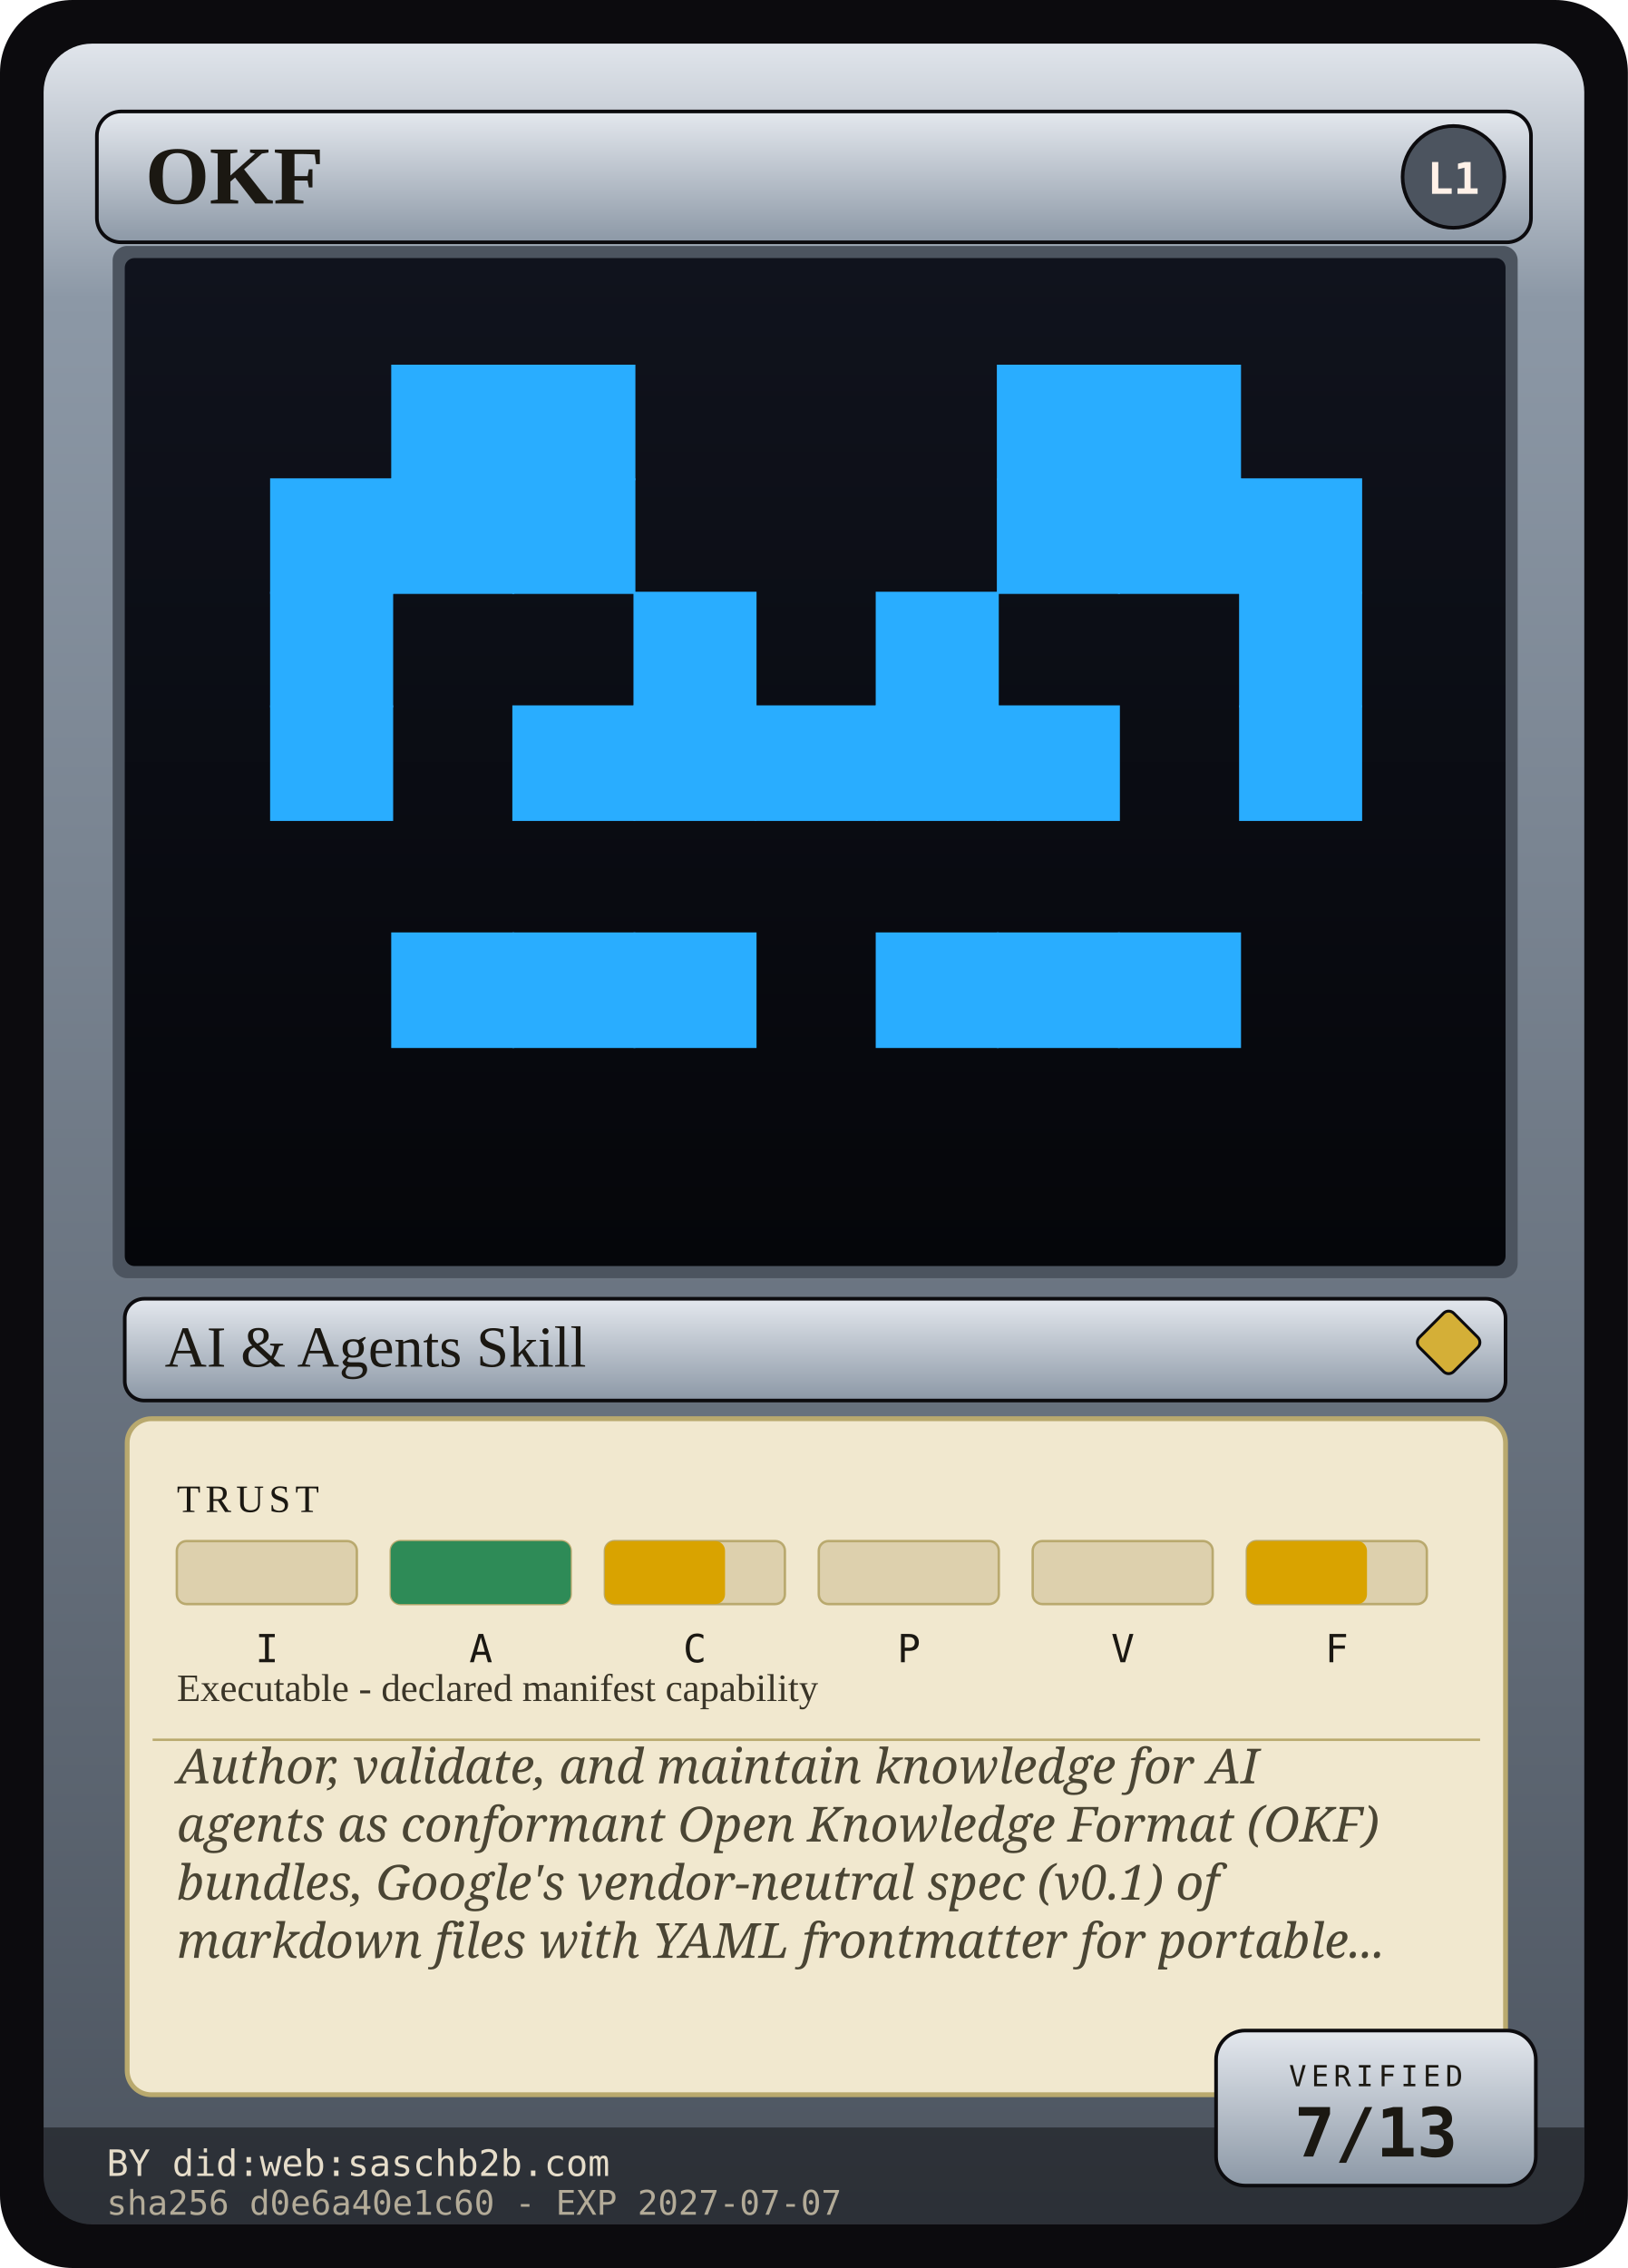
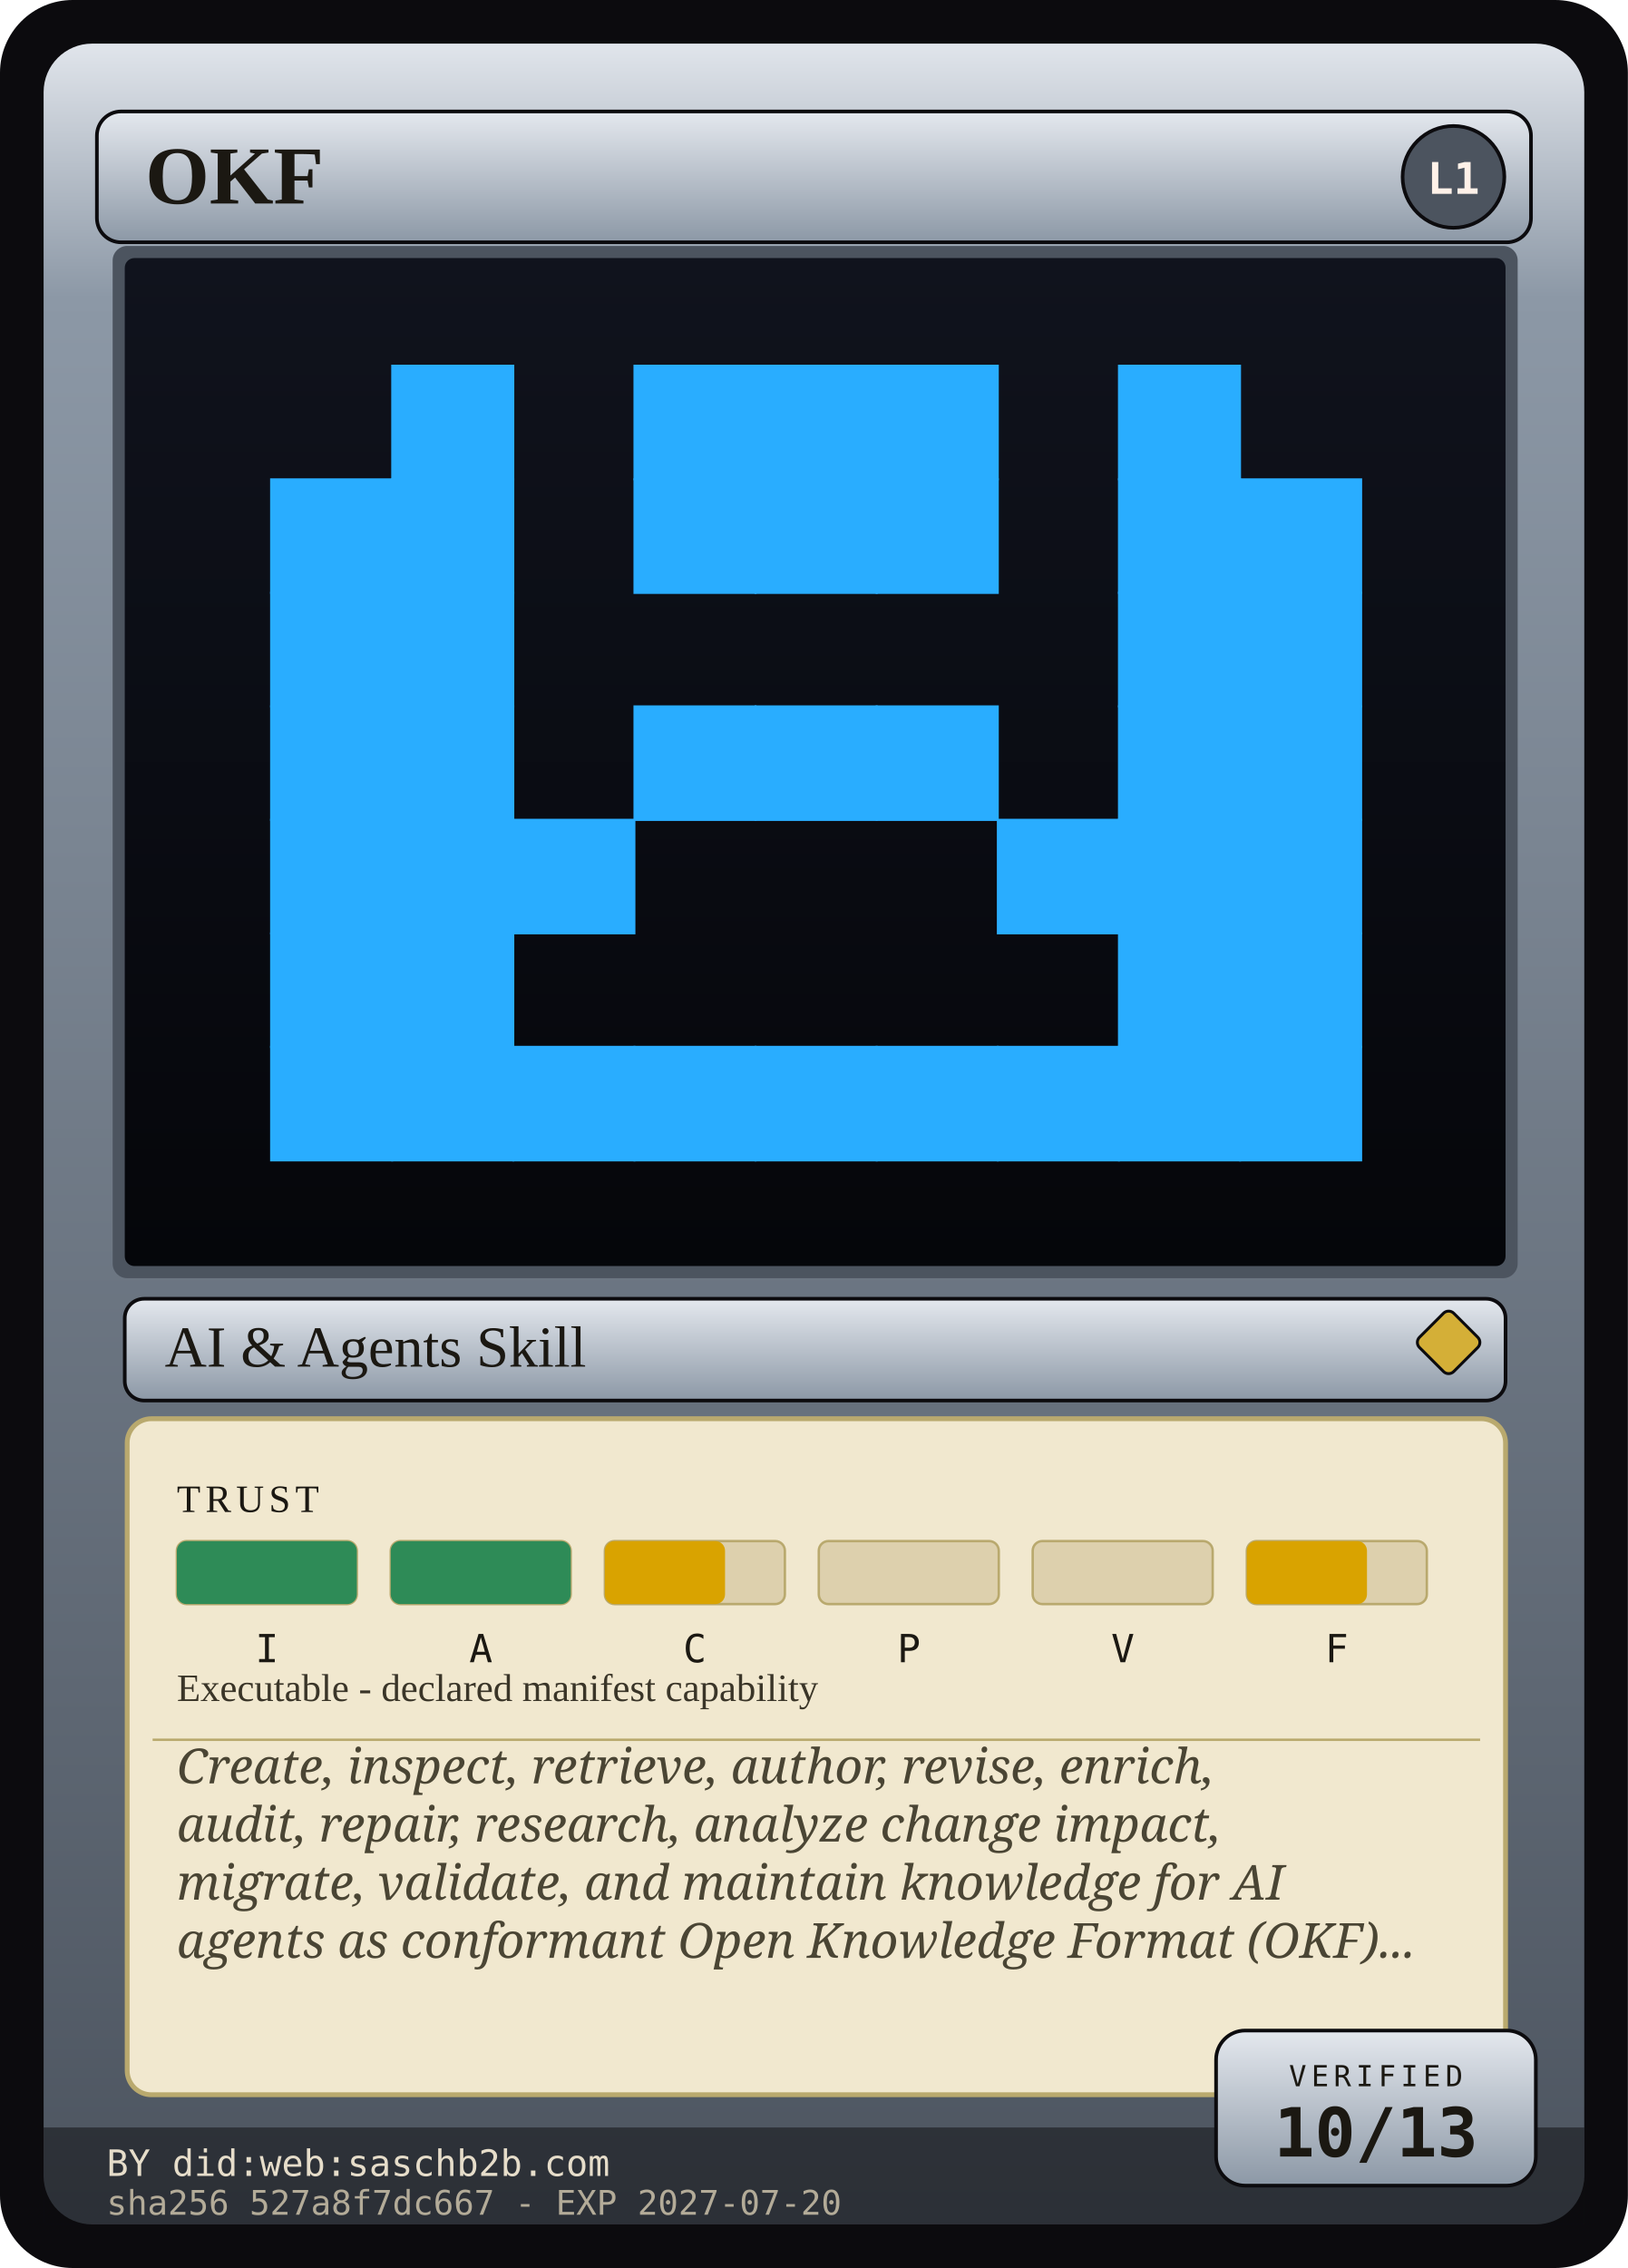
<svg xmlns="http://www.w3.org/2000/svg" width="672" height="936" viewBox="0 0 672 936" font-family="Georgia,'Times New Roman',serif">
  <defs>
    <linearGradient id="frame" x1="0" y1="0" x2="0" y2="1">
      <stop offset="0" stop-color="#e4e8ee" />
      <stop offset="0.12" stop-color="#8c98a6" />
      <stop offset="1" stop-color="#4c545f" />
    </linearGradient>
    <linearGradient id="plate" x1="0" y1="0" x2="0" y2="1">
      <stop offset="0" stop-color="#e4e8ee" />
      <stop offset="1" stop-color="#8c98a6" />
    </linearGradient>
    <linearGradient id="art" x1="0" y1="0" x2="0" y2="1">
      <stop offset="0" stop-color="#10131d" />
      <stop offset="1" stop-color="#05060a" />
    </linearGradient>
    <clipPath id="scr">
      <rect x="51.5" y="106.5" width="570" height="416" rx="4" />
    </clipPath>
  </defs>
  <rect x="0" y="0" width="672" height="936" rx="30" fill="#0c0b0e" />
  <rect x="18" y="18" width="636" height="900" rx="20" fill="url(#frame)" />
  <rect x="40" y="46" width="592" height="54" rx="10" fill="url(#plate)" stroke="#0c0b0e" stroke-width="1.5" />
  <text x="60" y="84" font-size="34" font-weight="bold" fill="#1b1812">OKF</text>
  <circle cx="600" cy="73" r="21" fill="#4c545f" stroke="#0c0b0e" stroke-width="1.5" />
  <text x="600" y="80" font-size="18" font-weight="bold" fill="#fff1e8" text-anchor="middle" font-family="ui-monospace,monospace">L1</text>
  <rect x="46.5" y="101.5" width="580" height="426" rx="6" fill="#4c545f" />
  <g clip-path="url(#scr)">
    <rect x="51.5" y="106.5" width="570" height="416" fill="url(#art)" />
    <rect x="161.5" y="150.5" width="50.8" height="47.7" fill="#29adff" />
    <rect x="461.5" y="150.5" width="50.8" height="47.7" fill="#29adff" />
-     <rect x="211.5" y="150.5" width="50.8" height="47.7" fill="#29adff" />
-     <rect x="411.5" y="150.5" width="50.8" height="47.7" fill="#29adff" />
+     <rect x="261.5" y="150.5" width="50.8" height="47.7" fill="#29adff" />
+     <rect x="361.5" y="150.5" width="50.8" height="47.7" fill="#29adff" />
+     <rect x="311.5" y="150.5" width="50.8" height="47.7" fill="#29adff" />
    <rect x="111.5" y="197.4" width="50.8" height="47.7" fill="#29adff" />
    <rect x="511.5" y="197.4" width="50.8" height="47.7" fill="#29adff" />
    <rect x="161.5" y="197.4" width="50.8" height="47.7" fill="#29adff" />
    <rect x="461.5" y="197.4" width="50.8" height="47.7" fill="#29adff" />
-     <rect x="211.5" y="197.4" width="50.8" height="47.7" fill="#29adff" />
-     <rect x="411.5" y="197.4" width="50.8" height="47.7" fill="#29adff" />
+     <rect x="261.5" y="197.4" width="50.8" height="47.7" fill="#29adff" />
+     <rect x="361.5" y="197.4" width="50.8" height="47.7" fill="#29adff" />
+     <rect x="311.5" y="197.4" width="50.8" height="47.7" fill="#29adff" />
    <rect x="111.5" y="244.2" width="50.8" height="47.7" fill="#29adff" />
    <rect x="511.5" y="244.2" width="50.8" height="47.7" fill="#29adff" />
-     <rect x="261.5" y="244.2" width="50.8" height="47.7" fill="#29adff" />
-     <rect x="361.5" y="244.2" width="50.8" height="47.7" fill="#29adff" />
+     <rect x="161.5" y="244.2" width="50.8" height="47.7" fill="#29adff" />
+     <rect x="461.5" y="244.2" width="50.8" height="47.7" fill="#29adff" />
    <rect x="111.5" y="291.1" width="50.8" height="47.7" fill="#29adff" />
    <rect x="511.5" y="291.1" width="50.8" height="47.7" fill="#29adff" />
-     <rect x="211.5" y="291.1" width="50.8" height="47.7" fill="#29adff" />
-     <rect x="411.5" y="291.1" width="50.8" height="47.7" fill="#29adff" />
+     <rect x="161.5" y="291.1" width="50.8" height="47.7" fill="#29adff" />
+     <rect x="461.5" y="291.1" width="50.8" height="47.7" fill="#29adff" />
    <rect x="261.5" y="291.1" width="50.8" height="47.7" fill="#29adff" />
    <rect x="361.5" y="291.1" width="50.8" height="47.7" fill="#29adff" />
    <rect x="311.5" y="291.1" width="50.8" height="47.7" fill="#29adff" />
+     <rect x="111.5" y="337.9" width="50.8" height="47.7" fill="#29adff" />
+     <rect x="511.5" y="337.9" width="50.8" height="47.7" fill="#29adff" />
+     <rect x="161.5" y="337.9" width="50.8" height="47.7" fill="#29adff" />
+     <rect x="461.5" y="337.9" width="50.8" height="47.7" fill="#29adff" />
+     <rect x="211.5" y="337.9" width="50.8" height="47.7" fill="#29adff" />
+     <rect x="411.5" y="337.9" width="50.8" height="47.7" fill="#29adff" />
+     <rect x="111.5" y="384.8" width="50.8" height="47.7" fill="#29adff" />
+     <rect x="511.5" y="384.8" width="50.8" height="47.7" fill="#29adff" />
    <rect x="161.5" y="384.8" width="50.8" height="47.7" fill="#29adff" />
    <rect x="461.5" y="384.8" width="50.8" height="47.7" fill="#29adff" />
-     <rect x="211.5" y="384.8" width="50.8" height="47.7" fill="#29adff" />
-     <rect x="411.5" y="384.8" width="50.8" height="47.7" fill="#29adff" />
-     <rect x="261.5" y="384.8" width="50.8" height="47.7" fill="#29adff" />
-     <rect x="361.5" y="384.8" width="50.8" height="47.7" fill="#29adff" />
+     <rect x="111.5" y="431.6" width="50.8" height="47.7" fill="#29adff" />
+     <rect x="511.5" y="431.6" width="50.8" height="47.7" fill="#29adff" />
+     <rect x="161.5" y="431.6" width="50.8" height="47.7" fill="#29adff" />
+     <rect x="461.5" y="431.6" width="50.8" height="47.7" fill="#29adff" />
+     <rect x="211.5" y="431.6" width="50.8" height="47.7" fill="#29adff" />
+     <rect x="411.5" y="431.6" width="50.8" height="47.7" fill="#29adff" />
+     <rect x="261.5" y="431.6" width="50.8" height="47.7" fill="#29adff" />
+     <rect x="361.5" y="431.6" width="50.8" height="47.7" fill="#29adff" />
+     <rect x="311.5" y="431.6" width="50.8" height="47.7" fill="#29adff" />
  </g>
  <rect x="51.5" y="536" width="570" height="42" rx="8" fill="url(#plate)" stroke="#0c0b0e" stroke-width="1.5" />
  <text x="68" y="564" font-size="24" fill="#1b1812">AI &amp; Agents Skill</text>
  <rect x="588" y="544" width="20" height="20" rx="3" transform="rotate(45 598 554)" fill="#d4af37" stroke="#0c0b0e" stroke-width="1.2" />
  <rect x="52.5" y="585.5" width="569" height="279" rx="10" fill="#f1e8cf" stroke="#b9a96e" stroke-width="2" />
  <text x="73" y="624" font-size="16" letter-spacing="2" fill="#1b1812">TRUST</text>
  <rect x="73.0" y="636" width="74.3" height="26" rx="4" fill="#ddd0ad" stroke="#b9a96e" stroke-width="1" />
-   <rect x="73.0" y="636" width="0.0" height="26" rx="4" fill="#8a8378" />
+   <rect x="73.0" y="636" width="74.3" height="26" rx="4" fill="#2e8b57" />
  <text x="110.2" y="686" font-size="16" fill="#1b1812" text-anchor="middle" font-family="ui-monospace,monospace">I</text>
  <rect x="161.3" y="636" width="74.3" height="26" rx="4" fill="#ddd0ad" stroke="#b9a96e" stroke-width="1" />
  <rect x="161.3" y="636" width="74.3" height="26" rx="4" fill="#2e8b57" />
  <text x="198.5" y="686" font-size="16" fill="#1b1812" text-anchor="middle" font-family="ui-monospace,monospace">A</text>
  <rect x="249.7" y="636" width="74.3" height="26" rx="4" fill="#ddd0ad" stroke="#b9a96e" stroke-width="1" />
  <rect x="249.7" y="636" width="49.6" height="26" rx="4" fill="#d9a300" />
  <text x="286.8" y="686" font-size="16" fill="#1b1812" text-anchor="middle" font-family="ui-monospace,monospace">C</text>
  <rect x="338.0" y="636" width="74.3" height="26" rx="4" fill="#ddd0ad" stroke="#b9a96e" stroke-width="1" />
  <rect x="338.0" y="636" width="0.0" height="26" rx="4" fill="#8a8378" />
  <text x="375.2" y="686" font-size="16" fill="#1b1812" text-anchor="middle" font-family="ui-monospace,monospace">P</text>
  <rect x="426.3" y="636" width="74.3" height="26" rx="4" fill="#ddd0ad" stroke="#b9a96e" stroke-width="1" />
  <rect x="426.3" y="636" width="0.0" height="26" rx="4" fill="#8a8378" />
  <text x="463.5" y="686" font-size="16" fill="#1b1812" text-anchor="middle" font-family="ui-monospace,monospace">V</text>
  <rect x="514.7" y="636" width="74.3" height="26" rx="4" fill="#ddd0ad" stroke="#b9a96e" stroke-width="1" />
  <rect x="514.7" y="636" width="49.6" height="26" rx="4" fill="#d9a300" />
  <text x="551.8" y="686" font-size="16" fill="#1b1812" text-anchor="middle" font-family="ui-monospace,monospace">F</text>
  <text x="73" y="702" font-size="16" fill="#3a3528">Executable - declared manifest capability</text>
  <line x1="63" y1="718" x2="611" y2="718" stroke="#b9a96e" stroke-width="1" />
-   <text x="73" y="736" font-size="20" font-style="italic" fill="#4a4534" font-family="Georgia,serif">Author, validate, and maintain knowledge for AI</text>
-   <text x="73" y="760" font-size="20" font-style="italic" fill="#4a4534" font-family="Georgia,serif">agents as conformant Open Knowledge Format (OKF)</text>
-   <text x="73" y="784" font-size="20" font-style="italic" fill="#4a4534" font-family="Georgia,serif">bundles, Google's vendor-neutral spec (v0.1) of</text>
-   <text x="73" y="808" font-size="20" font-style="italic" fill="#4a4534" font-family="Georgia,serif">markdown files with YAML frontmatter for portable...</text>
+   <text x="73" y="736" font-size="20" font-style="italic" fill="#4a4534" font-family="Georgia,serif">Create, inspect, retrieve, author, revise, enrich,</text>
+   <text x="73" y="760" font-size="20" font-style="italic" fill="#4a4534" font-family="Georgia,serif">audit, repair, research, analyze change impact,</text>
+   <text x="73" y="784" font-size="20" font-style="italic" fill="#4a4534" font-family="Georgia,serif">migrate, validate, and maintain knowledge for AI</text>
+   <text x="73" y="808" font-size="20" font-style="italic" fill="#4a4534" font-family="Georgia,serif">agents as conformant Open Knowledge Format (OKF)...</text>
  <rect x="18" y="878" width="636" height="40" fill="#0c0b0e" opacity="0.5" />
  <text x="44" y="898" font-size="15" fill="#e6ddca" font-family="ui-monospace,monospace">BY did:web:saschb2b.com</text>
-   <text x="44" y="914" font-size="14" fill="#b3ab98" font-family="ui-monospace,monospace">sha256 d0e6a40e1c60 - EXP 2027-07-07</text>
+   <text x="44" y="914" font-size="14" fill="#b3ab98" font-family="ui-monospace,monospace">sha256 527a8f7dc667 - EXP 2027-07-20</text>
  <rect x="502" y="838" width="132" height="64" rx="12" fill="url(#plate)" stroke="#0c0b0e" stroke-width="1.5" />
  <text x="568" y="861" font-size="12" letter-spacing="2" fill="#1b1812" text-anchor="middle" font-family="ui-monospace,monospace">VERIFIED</text>
-   <text x="568" y="890" font-size="28" font-weight="bold" fill="#1b1812" text-anchor="middle" font-family="ui-monospace,monospace">7/13</text>
+   <text x="568" y="890" font-size="28" font-weight="bold" fill="#1b1812" text-anchor="middle" font-family="ui-monospace,monospace">10/13</text>
</svg>
